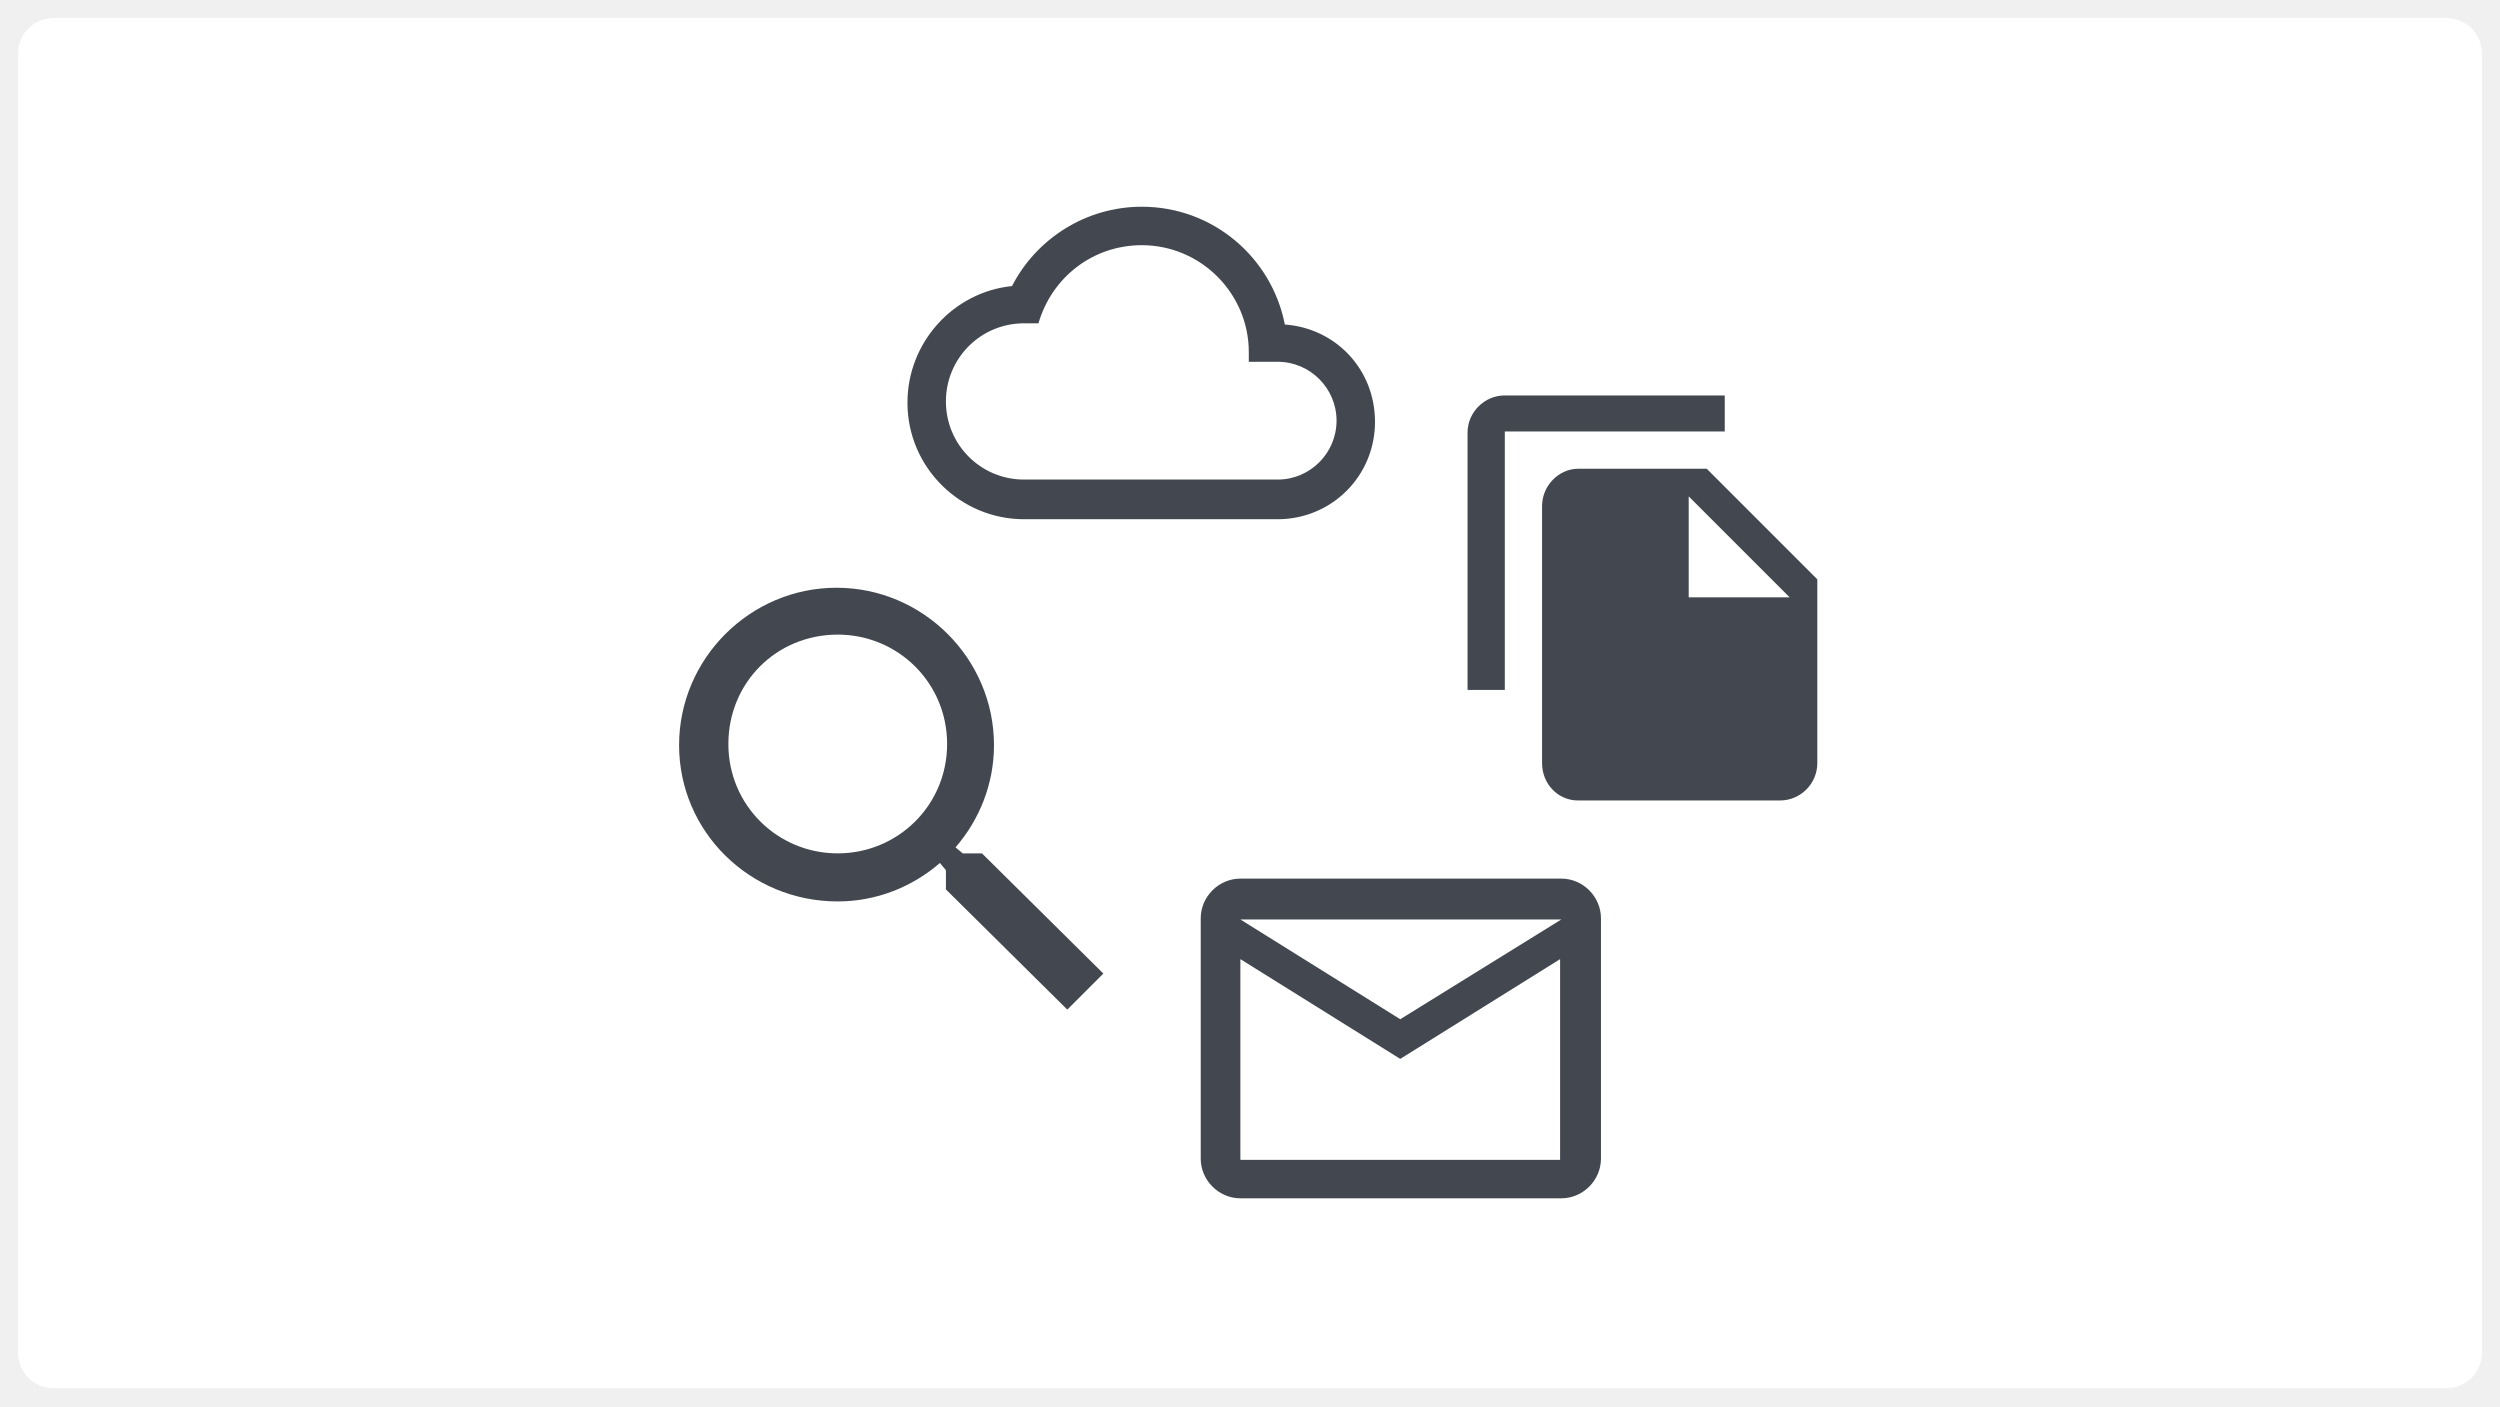
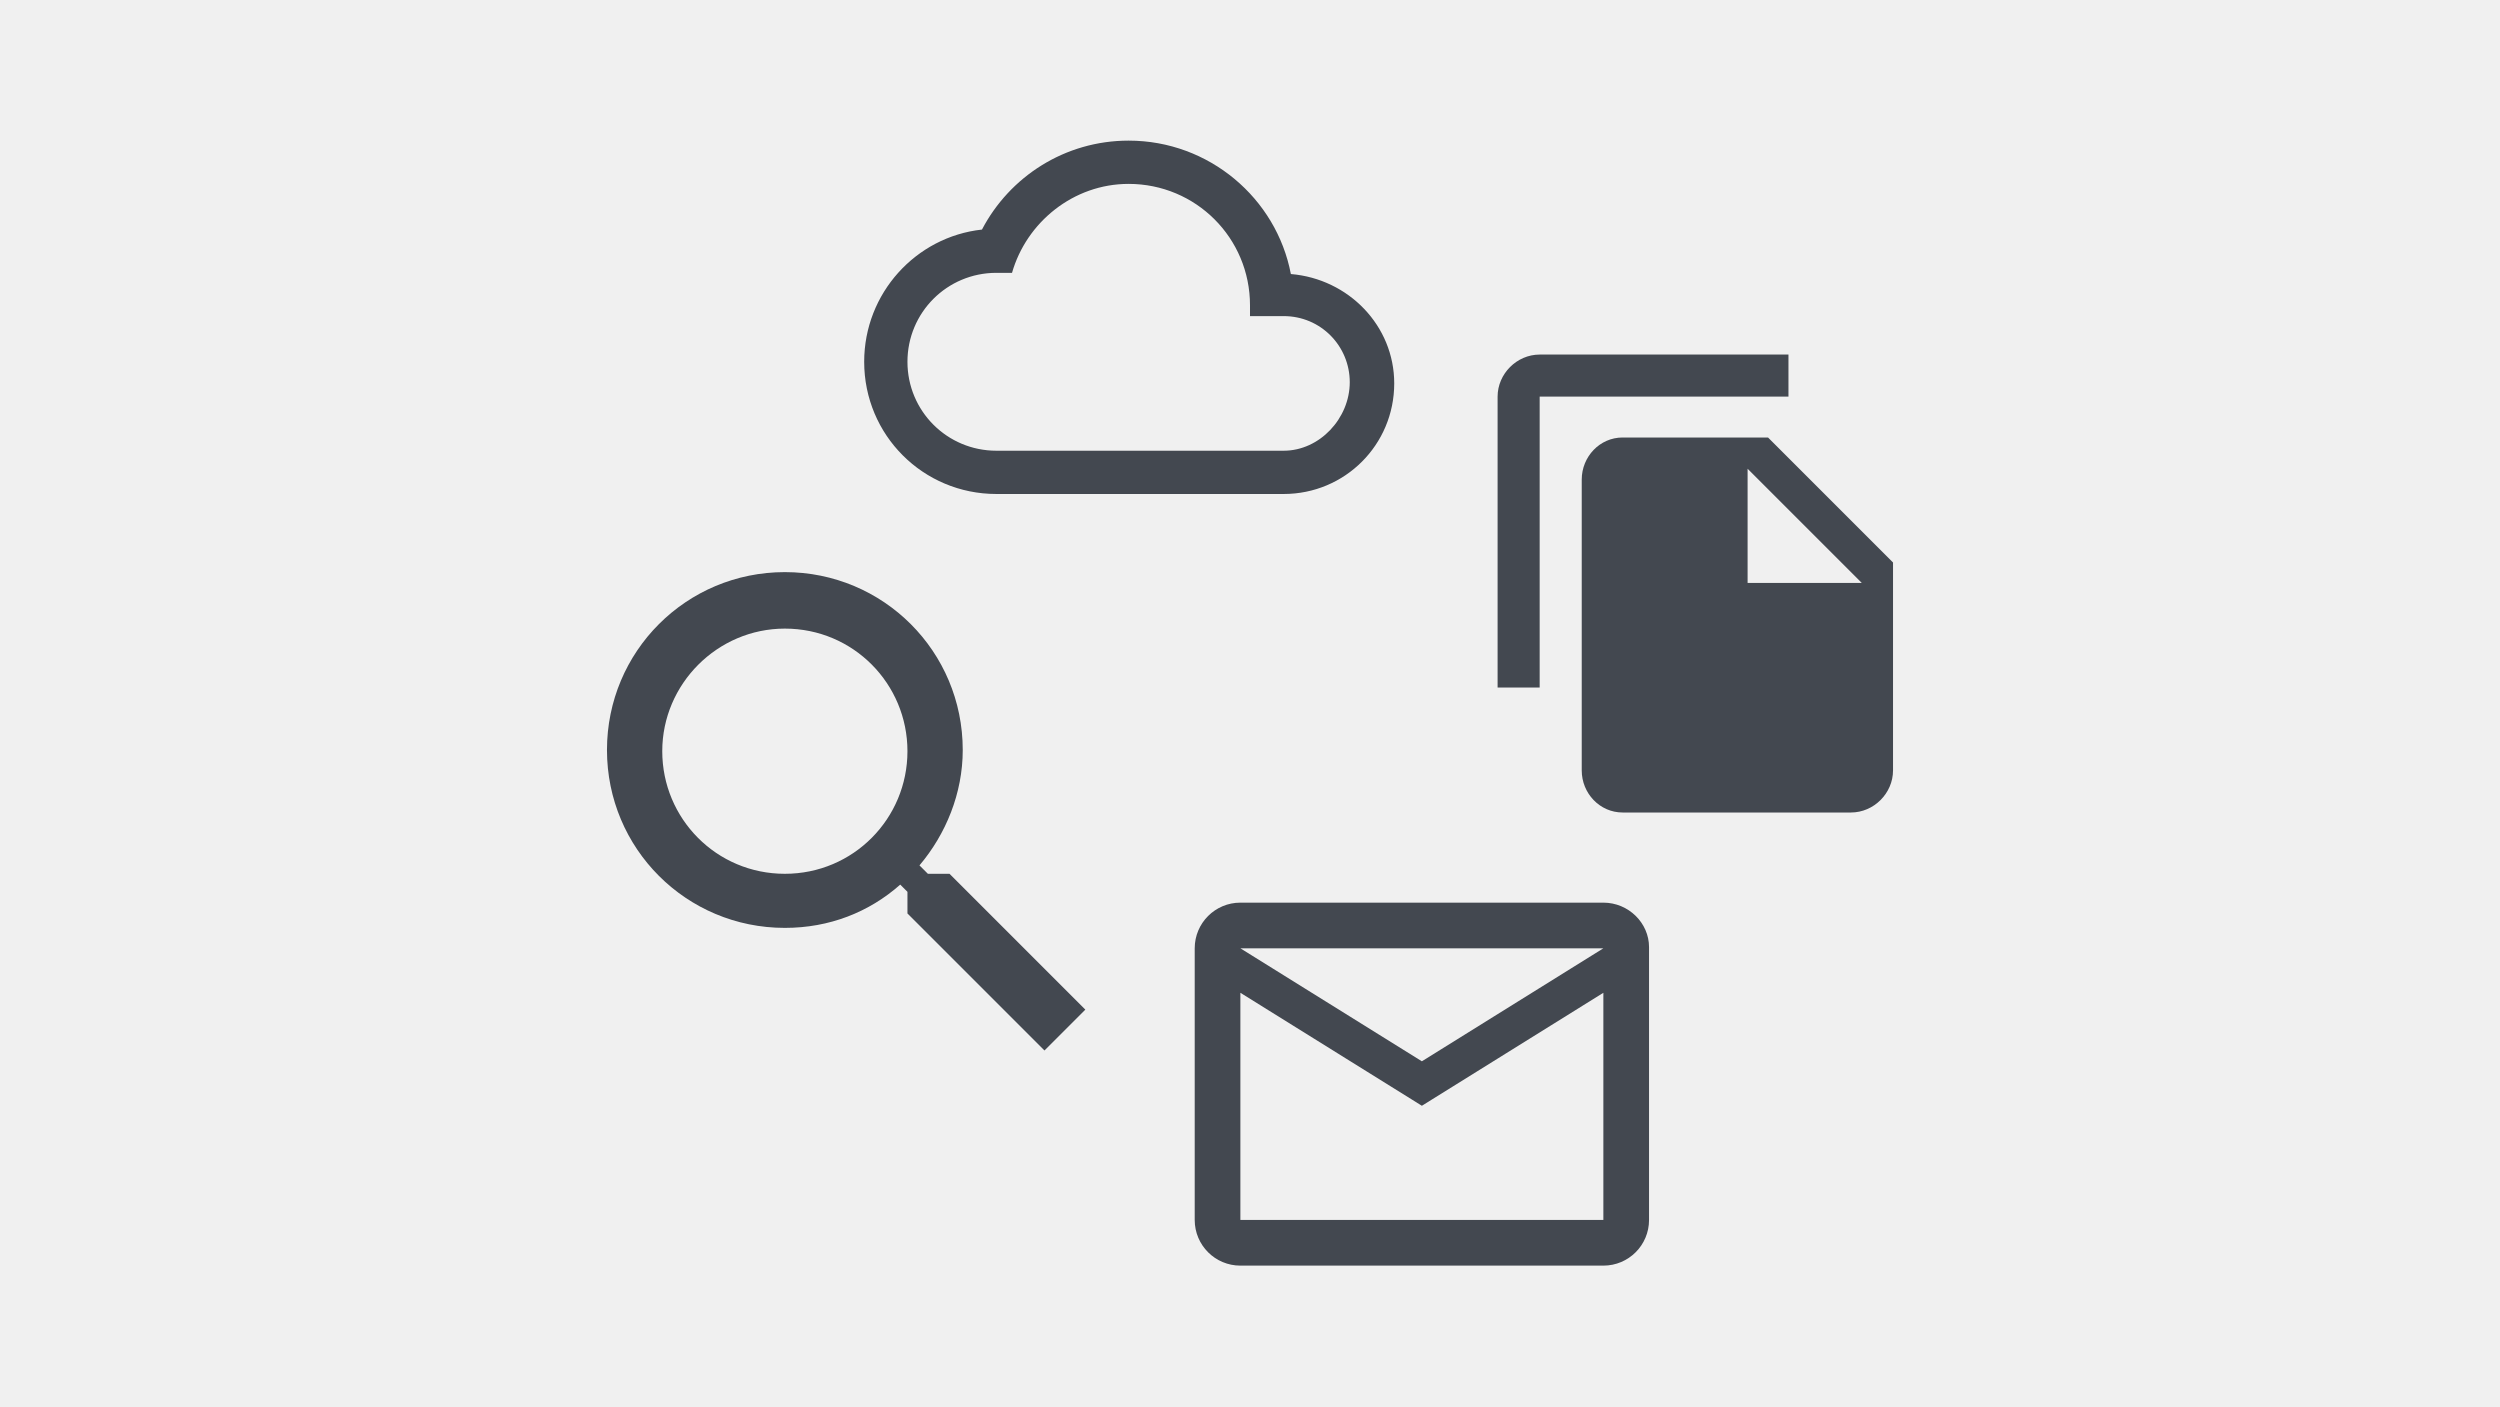
<svg xmlns="http://www.w3.org/2000/svg" version="1.1" id="Capa_1" x="0px" y="0px" viewBox="0 0 208 117" style="enable-background:new 0 0 208 117;" xml:space="preserve">
  <style type="text/css">
- 	.st0{fill:#FFFFFF;}
- 	.st1{fill:#434850;}
+ 	.st0{fill:#434850;}
</style>
  <g>
-     <path class="st0" d="M203.5,115.5H4.5c-1.7,0-3-1.3-3-3V4.5c0-1.7,1.3-3,3-3h199c1.7,0,3,1.3,3,3v108   C206.5,114.2,205.2,115.5,203.5,115.5z" />
-     <g>
-       <path class="st1" d="M106.9,27c-1.1-5.6-6-9.8-11.9-9.8c-4.7,0-8.8,2.7-10.8,6.6c-4.9,0.5-8.7,4.7-8.7,9.7c0,5.4,4.4,9.7,9.7,9.7    h21.1c4.5,0,8.1-3.6,8.1-8.1C114.4,30.7,111.1,27.3,106.9,27z M106.3,39.9H85.2c-3.6,0-6.5-2.9-6.5-6.5c0-3.6,2.9-6.5,6.5-6.5h1.2    c1.1-3.8,4.5-6.5,8.6-6.5c4.9,0,8.9,4,8.9,8.9v0.8h2.4c2.7,0,4.9,2.2,4.9,4.9C111.2,37.7,109,39.9,106.3,39.9z" />
-       <path class="st1" d="M143.5,32.9h-18.3c-1.7,0-3.1,1.4-3.1,3.1v21.4h3.1V35.9h18.3V32.9z M142,39l9.2,9.2v15.3    c0,1.7-1.4,3.1-3.1,3.1h-16.8c-1.7,0-3-1.4-3-3.1l0-21.4c0-1.7,1.4-3.1,3-3.1H142z M140.5,49.7h8.4l-8.4-8.4V49.7z" />
-       <path class="st1" d="M129.9,73.1h-26.7c-1.8,0-3.3,1.5-3.3,3.3l0,20c0,1.8,1.5,3.3,3.3,3.3h26.7c1.8,0,3.3-1.5,3.3-3.3v-20    C133.2,74.6,131.7,73.1,129.9,73.1z M129.9,96.5h-26.7V79.8l13.3,8.3l13.3-8.3V96.5z M116.5,84.8l-13.3-8.3h26.7L116.5,84.8z" />
-       <path class="st1" d="M81.7,71h-1.6l-0.6-0.5c2-2.3,3.2-5.3,3.2-8.5c0-7.2-5.9-13.1-13.1-13.1c-7.2,0-13.1,5.9-13.1,13.1    S62.4,75,69.7,75c3.2,0,6.2-1.2,8.5-3.2l0.5,0.6V74l10.1,10l3-3L81.7,71z M69.7,71c-5,0-9.1-4-9.1-9.1s4-9.1,9.1-9.1    c5,0,9.1,4,9.1,9.1S74.7,71,69.7,71z" />
-     </g>
+     <path class="st0" d="M107.4,22.8c-1.2-6.3-6.8-11.1-13.5-11.1c-5.3,0-9.9,3-12.2,7.4c-5.5,0.6-9.8,5.3-9.8,11c0,6.1,4.9,11,11,11   h23.9c5.1,0,9.2-4.1,9.2-9.2C116,27.1,112.2,23.2,107.4,22.8z M106.8,37.5H82.9c-4.1,0-7.4-3.3-7.4-7.4s3.3-7.4,7.4-7.4h1.3   c1.2-4.2,5.1-7.4,9.7-7.4c5.6,0,10.1,4.5,10.1,10.1v0.9h2.8c3.1,0,5.5,2.5,5.5,5.5S109.8,37.5,106.8,37.5z" />
+     <path class="st0" d="M148.8,29.5h-20.7c-1.9,0-3.5,1.6-3.5,3.5v24.2h3.5V33h20.7V29.5z M147.1,36.4l10.4,10.4v17.3   c0,1.9-1.6,3.5-3.5,3.5h-19c-1.9,0-3.4-1.6-3.4-3.5l0-24.2c0-1.9,1.5-3.5,3.4-3.5H147.1z M145.4,48.5h9.5l-9.5-9.5V48.5z" />
+     <path class="st0" d="M133.4,75.1h-30.2c-2.1,0-3.8,1.7-3.8,3.8l0,22.6c0,2.1,1.7,3.8,3.8,3.8h30.2c2.1,0,3.8-1.7,3.8-3.8V78.8   C137.2,76.8,135.5,75.1,133.4,75.1z M133.4,101.5h-30.2V82.6l15.1,9.4l15.1-9.4V101.5z M118.3,88.3l-15.1-9.4h30.2L118.3,88.3z" />
+     <path class="st0" d="M79,72.7h-1.8L76.5,72c2.2-2.6,3.6-6,3.6-9.6c0-8.2-6.6-14.8-14.8-14.8s-14.8,6.6-14.8,14.8   s6.6,14.8,14.8,14.8c3.7,0,7-1.3,9.6-3.6l0.6,0.6v1.8l11.4,11.4l3.4-3.4L79,72.7z M65.3,72.7c-5.7,0-10.2-4.6-10.2-10.2   s4.6-10.2,10.2-10.2c5.7,0,10.2,4.6,10.2,10.2S71,72.7,65.3,72.7z" />
  </g>
</svg>
